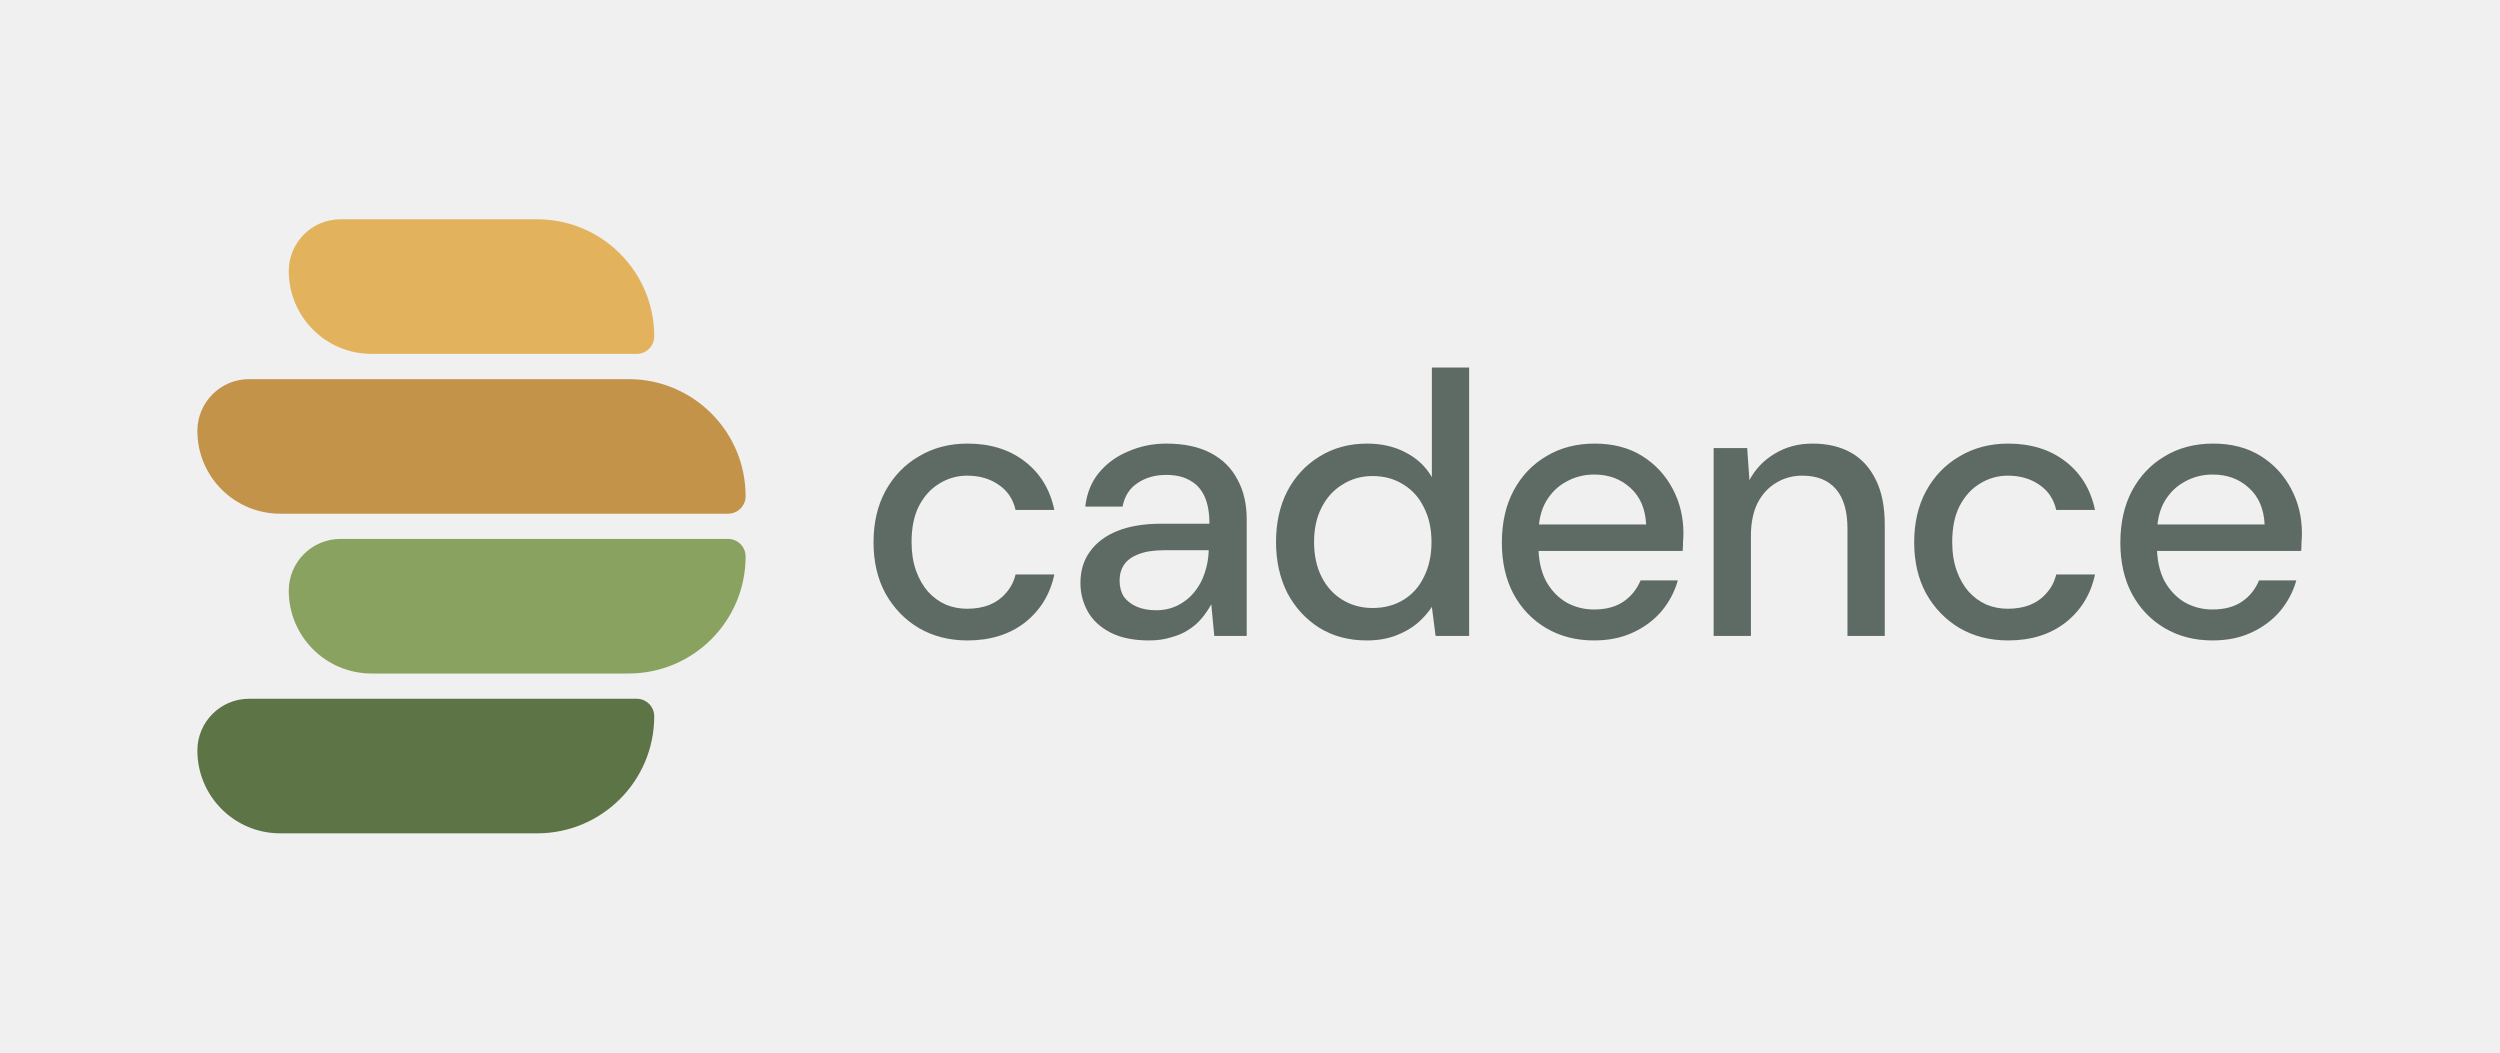
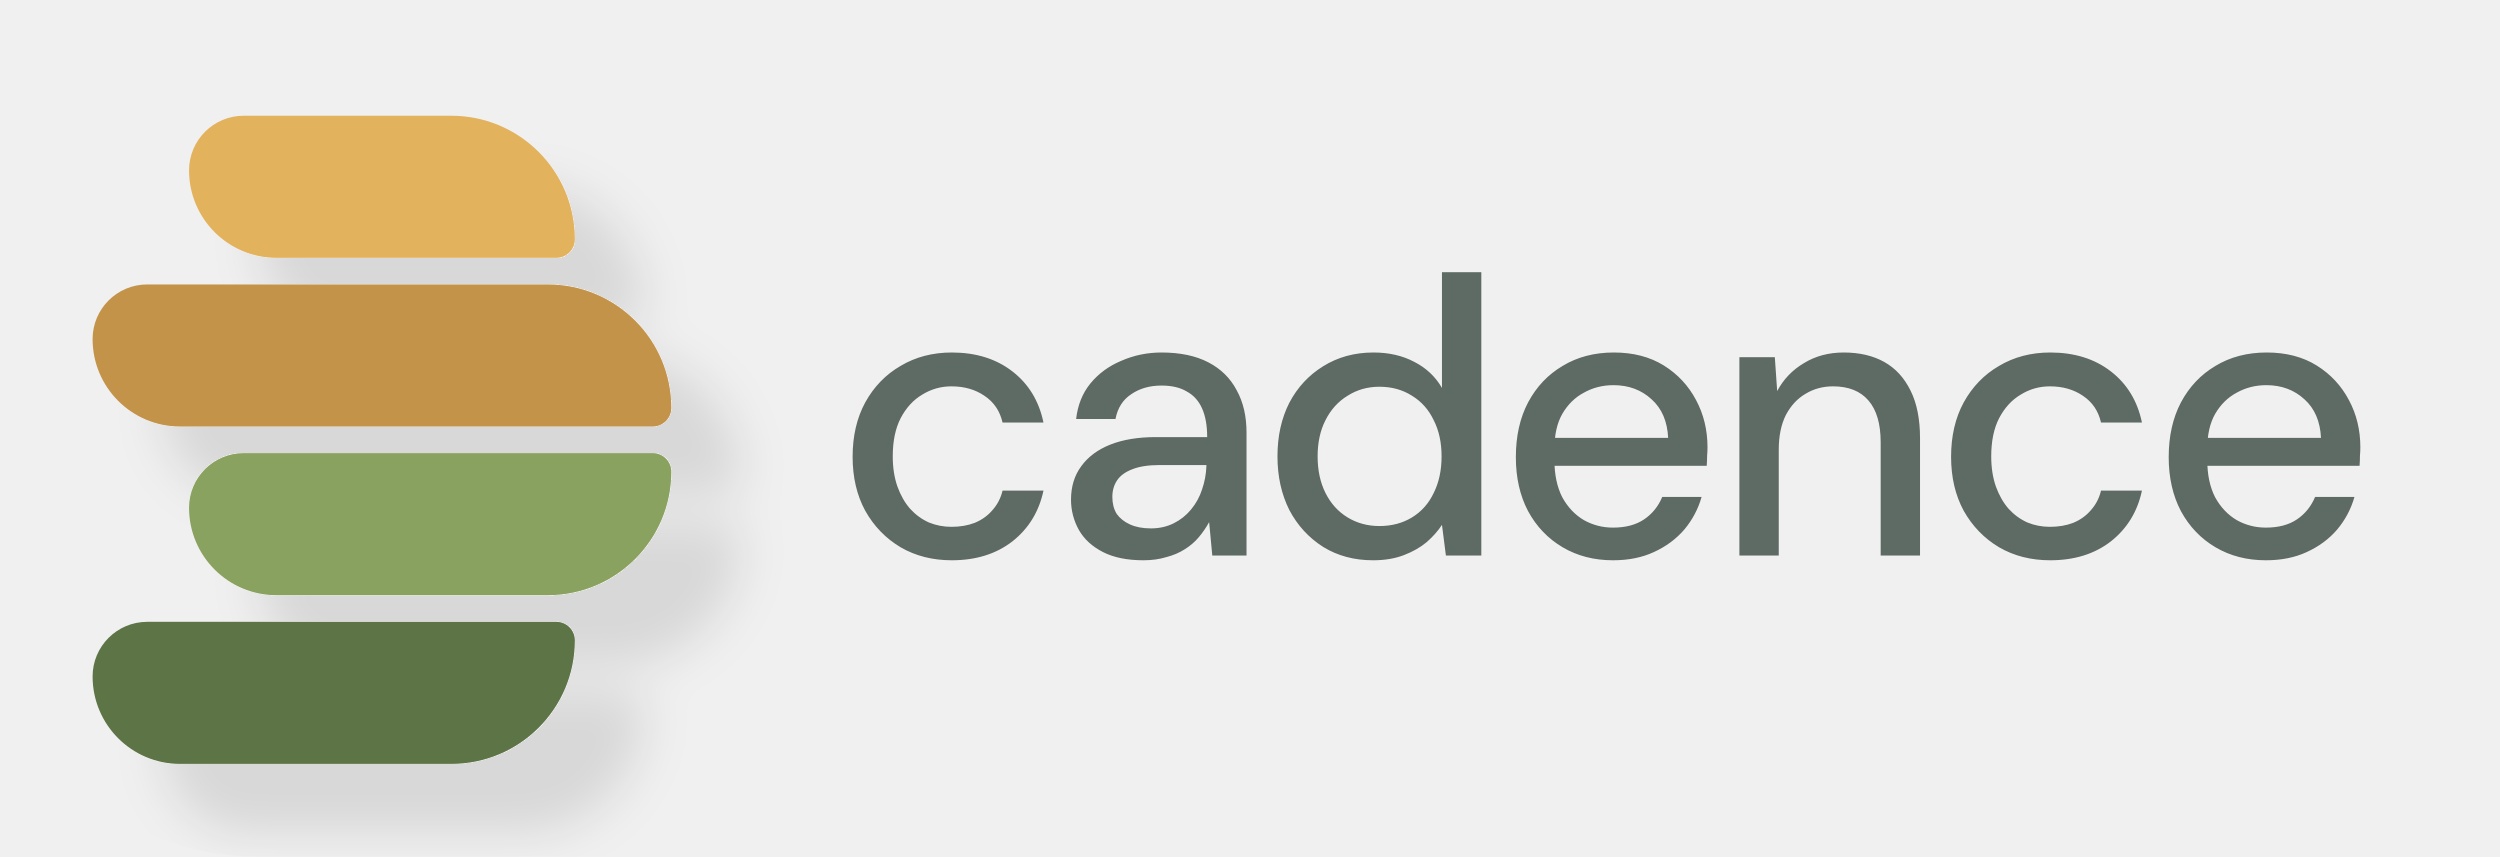
- <svg xmlns="http://www.w3.org/2000/svg" width="114" height="48" viewBox="0 0 114 48" fill="none">
-   <path d="M44.117 29.204C43.29 29.204 42.553 29.017 41.907 28.643C41.261 28.258 40.751 27.731 40.377 27.062C40.014 26.393 39.833 25.617 39.833 24.733C39.833 23.838 40.014 23.056 40.377 22.387C40.751 21.707 41.261 21.18 41.907 20.806C42.553 20.421 43.29 20.228 44.117 20.228C45.16 20.228 46.032 20.5 46.735 21.044C47.438 21.588 47.885 22.325 48.078 23.254H46.31C46.197 22.755 45.936 22.37 45.528 22.098C45.131 21.826 44.655 21.69 44.1 21.69C43.647 21.69 43.227 21.809 42.842 22.047C42.457 22.274 42.145 22.614 41.907 23.067C41.68 23.509 41.567 24.059 41.567 24.716C41.567 25.203 41.635 25.64 41.771 26.025C41.907 26.399 42.088 26.716 42.315 26.977C42.553 27.238 42.825 27.436 43.131 27.572C43.437 27.697 43.76 27.759 44.1 27.759C44.474 27.759 44.808 27.702 45.103 27.589C45.409 27.464 45.664 27.283 45.868 27.045C46.083 26.807 46.231 26.524 46.31 26.195H48.078C47.885 27.102 47.438 27.833 46.735 28.388C46.032 28.932 45.16 29.204 44.117 29.204ZM52.396 29.204C51.694 29.204 51.11 29.085 50.645 28.847C50.181 28.609 49.835 28.292 49.608 27.895C49.382 27.487 49.268 27.051 49.268 26.586C49.268 26.019 49.416 25.538 49.71 25.141C50.005 24.733 50.424 24.421 50.968 24.206C51.512 23.991 52.164 23.883 52.923 23.883H55.15C55.15 23.384 55.077 22.971 54.929 22.642C54.782 22.313 54.561 22.07 54.266 21.911C53.983 21.741 53.62 21.656 53.178 21.656C52.668 21.656 52.232 21.781 51.869 22.03C51.507 22.268 51.28 22.625 51.189 23.101H49.489C49.557 22.5 49.761 21.99 50.101 21.571C50.453 21.14 50.9 20.812 51.444 20.585C51.988 20.347 52.566 20.228 53.178 20.228C53.983 20.228 54.657 20.37 55.201 20.653C55.745 20.936 56.153 21.339 56.425 21.86C56.709 22.37 56.85 22.982 56.85 23.696V29H55.371L55.235 27.555C55.111 27.782 54.963 27.997 54.793 28.201C54.623 28.405 54.419 28.581 54.181 28.728C53.955 28.875 53.688 28.989 53.382 29.068C53.087 29.159 52.759 29.204 52.396 29.204ZM52.719 27.827C53.082 27.827 53.41 27.753 53.705 27.606C54 27.459 54.249 27.26 54.453 27.011C54.669 26.75 54.827 26.461 54.929 26.144C55.042 25.815 55.105 25.481 55.116 25.141V25.09H53.093C52.606 25.09 52.209 25.152 51.903 25.277C51.608 25.39 51.393 25.549 51.257 25.753C51.121 25.957 51.053 26.195 51.053 26.467C51.053 26.75 51.115 26.994 51.24 27.198C51.376 27.391 51.569 27.544 51.818 27.657C52.068 27.77 52.368 27.827 52.719 27.827ZM62.318 29.204C61.502 29.204 60.782 29.011 60.159 28.626C59.536 28.229 59.048 27.697 58.697 27.028C58.357 26.348 58.187 25.577 58.187 24.716C58.187 23.843 58.357 23.073 58.697 22.404C59.048 21.735 59.536 21.208 60.159 20.823C60.794 20.426 61.519 20.228 62.335 20.228C63.004 20.228 63.593 20.364 64.103 20.636C64.613 20.897 65.01 21.271 65.293 21.758V16.76H66.993V29H65.463L65.293 27.674C65.123 27.935 64.902 28.184 64.63 28.422C64.358 28.649 64.029 28.836 63.644 28.983C63.259 29.13 62.817 29.204 62.318 29.204ZM62.59 27.725C63.123 27.725 63.593 27.6 64.001 27.351C64.409 27.102 64.721 26.75 64.936 26.297C65.163 25.844 65.276 25.317 65.276 24.716C65.276 24.115 65.163 23.594 64.936 23.152C64.721 22.699 64.409 22.347 64.001 22.098C63.593 21.837 63.123 21.707 62.59 21.707C62.08 21.707 61.621 21.837 61.213 22.098C60.805 22.347 60.488 22.699 60.261 23.152C60.034 23.594 59.921 24.115 59.921 24.716C59.921 25.317 60.034 25.844 60.261 26.297C60.488 26.75 60.805 27.102 61.213 27.351C61.621 27.6 62.08 27.725 62.59 27.725ZM72.684 29.204C71.868 29.204 71.142 29.017 70.508 28.643C69.873 28.269 69.374 27.748 69.012 27.079C68.66 26.41 68.485 25.634 68.485 24.75C68.485 23.843 68.66 23.056 69.012 22.387C69.374 21.707 69.873 21.18 70.508 20.806C71.142 20.421 71.879 20.228 72.718 20.228C73.556 20.228 74.276 20.415 74.877 20.789C75.477 21.163 75.942 21.662 76.271 22.285C76.599 22.897 76.764 23.577 76.764 24.325C76.764 24.438 76.758 24.563 76.747 24.699C76.747 24.824 76.741 24.965 76.73 25.124H69.726V23.917H75.064C75.03 23.203 74.792 22.648 74.35 22.251C73.908 21.843 73.358 21.639 72.701 21.639C72.236 21.639 71.811 21.747 71.426 21.962C71.04 22.166 70.729 22.472 70.491 22.88C70.264 23.277 70.151 23.781 70.151 24.393V24.869C70.151 25.504 70.264 26.042 70.491 26.484C70.729 26.915 71.04 27.243 71.426 27.47C71.811 27.685 72.23 27.793 72.684 27.793C73.228 27.793 73.675 27.674 74.027 27.436C74.378 27.198 74.639 26.875 74.809 26.467H76.509C76.361 26.988 76.112 27.459 75.761 27.878C75.409 28.286 74.973 28.609 74.452 28.847C73.942 29.085 73.352 29.204 72.684 29.204ZM78.142 29V20.432H79.672L79.774 21.894C80.046 21.384 80.432 20.982 80.93 20.687C81.429 20.381 82.001 20.228 82.647 20.228C83.327 20.228 83.911 20.364 84.398 20.636C84.886 20.908 85.265 21.322 85.537 21.877C85.809 22.421 85.945 23.107 85.945 23.934V29H84.245V24.104C84.245 23.311 84.07 22.71 83.718 22.302C83.367 21.894 82.857 21.69 82.188 21.69C81.746 21.69 81.35 21.798 80.998 22.013C80.647 22.217 80.364 22.523 80.148 22.931C79.944 23.339 79.842 23.838 79.842 24.427V29H78.142ZM91.571 29.204C90.744 29.204 90.007 29.017 89.361 28.643C88.715 28.258 88.205 27.731 87.831 27.062C87.468 26.393 87.287 25.617 87.287 24.733C87.287 23.838 87.468 23.056 87.831 22.387C88.205 21.707 88.715 21.18 89.361 20.806C90.007 20.421 90.744 20.228 91.571 20.228C92.614 20.228 93.486 20.5 94.189 21.044C94.892 21.588 95.339 22.325 95.532 23.254H93.764C93.651 22.755 93.39 22.37 92.982 22.098C92.585 21.826 92.109 21.69 91.554 21.69C91.101 21.69 90.681 21.809 90.296 22.047C89.911 22.274 89.599 22.614 89.361 23.067C89.134 23.509 89.021 24.059 89.021 24.716C89.021 25.203 89.089 25.64 89.225 26.025C89.361 26.399 89.542 26.716 89.769 26.977C90.007 27.238 90.279 27.436 90.585 27.572C90.891 27.697 91.214 27.759 91.554 27.759C91.928 27.759 92.262 27.702 92.557 27.589C92.863 27.464 93.118 27.283 93.322 27.045C93.537 26.807 93.685 26.524 93.764 26.195H95.532C95.339 27.102 94.892 27.833 94.189 28.388C93.486 28.932 92.614 29.204 91.571 29.204ZM100.887 29.204C100.071 29.204 99.346 29.017 98.711 28.643C98.076 28.269 97.578 27.748 97.215 27.079C96.864 26.41 96.688 25.634 96.688 24.75C96.688 23.843 96.864 23.056 97.215 22.387C97.578 21.707 98.076 21.18 98.711 20.806C99.346 20.421 100.082 20.228 100.921 20.228C101.76 20.228 102.479 20.415 103.08 20.789C103.681 21.163 104.145 21.662 104.474 22.285C104.803 22.897 104.967 23.577 104.967 24.325C104.967 24.438 104.961 24.563 104.95 24.699C104.95 24.824 104.944 24.965 104.933 25.124H97.929V23.917H103.267C103.233 23.203 102.995 22.648 102.553 22.251C102.111 21.843 101.561 21.639 100.904 21.639C100.439 21.639 100.014 21.747 99.629 21.962C99.244 22.166 98.932 22.472 98.694 22.88C98.467 23.277 98.354 23.781 98.354 24.393V24.869C98.354 25.504 98.467 26.042 98.694 26.484C98.932 26.915 99.244 27.243 99.629 27.47C100.014 27.685 100.434 27.793 100.887 27.793C101.431 27.793 101.879 27.674 102.23 27.436C102.581 27.198 102.842 26.875 103.012 26.467H104.712C104.565 26.988 104.315 27.459 103.964 27.878C103.613 28.286 103.176 28.609 102.655 28.847C102.145 29.085 101.556 29.204 100.887 29.204Z" fill="#5E6A64" />
-   <path d="M9 34.223C9 32.92 10.057 31.863 11.36 31.863H29.033C29.475 31.863 29.833 32.221 29.833 32.663C29.833 35.611 27.444 38 24.497 38H12.777C10.691 38 9 36.309 9 34.223Z" fill="#5D7446" />
-   <path d="M13.167 26.936C13.167 25.632 14.223 24.575 15.527 24.575H33.2C33.642 24.575 34 24.934 34 25.376C34 28.323 31.611 30.712 28.663 30.712H16.943C14.857 30.712 13.167 29.021 13.167 26.936Z" fill="#8AA260" />
-   <path d="M9 19.648C9 18.345 10.057 17.288 11.36 17.288H28.663C31.611 17.288 34 19.677 34 22.624C34 23.066 33.642 23.425 33.2 23.425H12.777C10.691 23.425 9 21.734 9 19.648Z" fill="#C4934A" />
-   <path d="M13.167 12.36C13.167 11.057 14.223 10 15.527 10H24.497C27.444 10 29.833 12.389 29.833 15.336C29.833 15.779 29.475 16.137 29.033 16.137H16.943C14.857 16.137 13.167 14.446 13.167 12.36Z" fill="#E3B25D" />
+ <svg xmlns="http://www.w3.org/2000/svg" width="108" height="37" viewBox="0 0 108 37" fill="none">
+   <g clip-path="url(#clip0_3_124)">
+     <path d="M41.117 24.204C40.29 24.204 39.553 24.017 38.907 23.643C38.261 23.258 37.751 22.731 37.377 22.062C37.014 21.393 36.833 20.617 36.833 19.733C36.833 18.838 37.014 18.056 37.377 17.387C37.751 16.707 38.261 16.18 38.907 15.806C39.553 15.421 40.29 15.228 41.117 15.228C42.16 15.228 43.032 15.5 43.735 16.044C44.438 16.588 44.885 17.325 45.078 18.254H43.31C43.197 17.755 42.936 17.37 42.528 17.098C42.131 16.826 41.655 16.69 41.1 16.69C40.647 16.69 40.227 16.809 39.842 17.047C39.457 17.274 39.145 17.614 38.907 18.067C38.68 18.509 38.567 19.059 38.567 19.716C38.567 20.203 38.635 20.64 38.771 21.025C38.907 21.399 39.088 21.716 39.315 21.977C39.553 22.238 39.825 22.436 40.131 22.572C40.437 22.697 40.76 22.759 41.1 22.759C41.474 22.759 41.808 22.702 42.103 22.589C42.409 22.464 42.664 22.283 42.868 22.045C43.083 21.807 43.231 21.524 43.31 21.195H45.078C44.885 22.102 44.438 22.833 43.735 23.388C43.032 23.932 42.16 24.204 41.117 24.204ZM49.396 24.204C48.694 24.204 48.11 24.085 47.645 23.847C47.181 23.609 46.835 23.292 46.608 22.895C46.382 22.487 46.268 22.051 46.268 21.586C46.268 21.019 46.416 20.538 46.71 20.141C47.005 19.733 47.424 19.421 47.968 19.206C48.512 18.991 49.164 18.883 49.923 18.883H52.15C52.15 18.384 52.077 17.971 51.929 17.642C51.782 17.313 51.561 17.07 51.266 16.911C50.983 16.741 50.62 16.656 50.178 16.656C49.668 16.656 49.232 16.781 48.869 17.03C48.507 17.268 48.28 17.625 48.189 18.101H46.489C46.557 17.5 46.761 16.99 47.101 16.571C47.453 16.14 47.9 15.812 48.444 15.585C48.988 15.347 49.566 15.228 50.178 15.228C50.983 15.228 51.657 15.37 52.201 15.653C52.745 15.936 53.153 16.339 53.425 16.86C53.709 17.37 53.85 17.982 53.85 18.696V24H52.371L52.235 22.555C52.111 22.782 51.963 22.997 51.793 23.201C51.623 23.405 51.419 23.581 51.181 23.728C50.955 23.875 50.688 23.989 50.382 24.068C50.087 24.159 49.759 24.204 49.396 24.204ZM49.719 22.827C50.082 22.827 50.41 22.753 50.705 22.606C51 22.459 51.249 22.26 51.453 22.011C51.669 21.75 51.827 21.461 51.929 21.144C52.042 20.815 52.105 20.481 52.116 20.141V20.09H50.093C49.606 20.09 49.209 20.152 48.903 20.277C48.608 20.39 48.393 20.549 48.257 20.753C48.121 20.957 48.053 21.195 48.053 21.467C48.053 21.75 48.115 21.994 48.24 22.198C48.376 22.391 48.569 22.544 48.818 22.657C49.068 22.77 49.368 22.827 49.719 22.827ZM59.318 24.204C58.502 24.204 57.782 24.011 57.159 23.626C56.536 23.229 56.048 22.697 55.697 22.028C55.357 21.348 55.187 20.577 55.187 19.716C55.187 18.843 55.357 18.073 55.697 17.404C56.048 16.735 56.536 16.208 57.159 15.823C57.794 15.426 58.519 15.228 59.335 15.228C60.004 15.228 60.593 15.364 61.103 15.636C61.613 15.897 62.01 16.271 62.293 16.758V11.76H63.993V24H62.463L62.293 22.674C62.123 22.935 61.902 23.184 61.63 23.422C61.358 23.649 61.029 23.836 60.644 23.983C60.259 24.13 59.817 24.204 59.318 24.204ZM59.59 22.725C60.123 22.725 60.593 22.6 61.001 22.351C61.409 22.102 61.721 21.75 61.936 21.297C62.163 20.844 62.276 20.317 62.276 19.716C62.276 19.115 62.163 18.594 61.936 18.152C61.721 17.699 61.409 17.347 61.001 17.098C60.593 16.837 60.123 16.707 59.59 16.707C59.08 16.707 58.621 16.837 58.213 17.098C57.805 17.347 57.488 17.699 57.261 18.152C57.034 18.594 56.921 19.115 56.921 19.716C56.921 20.317 57.034 20.844 57.261 21.297C57.488 21.75 57.805 22.102 58.213 22.351C58.621 22.6 59.08 22.725 59.59 22.725ZM69.684 24.204C68.868 24.204 68.142 24.017 67.508 23.643C66.873 23.269 66.374 22.748 66.012 22.079C65.66 21.41 65.485 20.634 65.485 19.75C65.485 18.843 65.66 18.056 66.012 17.387C66.374 16.707 66.873 16.18 67.508 15.806C68.142 15.421 68.879 15.228 69.718 15.228C70.556 15.228 71.276 15.415 71.877 15.789C72.477 16.163 72.942 16.662 73.271 17.285C73.599 17.897 73.764 18.577 73.764 19.325C73.764 19.438 73.758 19.563 73.747 19.699C73.747 19.824 73.741 19.965 73.73 20.124H66.726V18.917H72.064C72.03 18.203 71.792 17.648 71.35 17.251C70.908 16.843 70.358 16.639 69.701 16.639C69.236 16.639 68.811 16.747 68.426 16.962C68.04 17.166 67.729 17.472 67.491 17.88C67.264 18.277 67.151 18.781 67.151 19.393V19.869C67.151 20.504 67.264 21.042 67.491 21.484C67.729 21.915 68.04 22.243 68.426 22.47C68.811 22.685 69.23 22.793 69.684 22.793C70.228 22.793 70.675 22.674 71.027 22.436C71.378 22.198 71.639 21.875 71.809 21.467H73.509C73.361 21.988 73.112 22.459 72.761 22.878C72.409 23.286 71.973 23.609 71.452 23.847C70.942 24.085 70.352 24.204 69.684 24.204ZM75.142 24V15.432H76.672L76.774 16.894C77.046 16.384 77.432 15.982 77.93 15.687C78.429 15.381 79.001 15.228 79.647 15.228C80.327 15.228 80.911 15.364 81.398 15.636C81.886 15.908 82.265 16.322 82.537 16.877C82.809 17.421 82.945 18.107 82.945 18.934V24H81.245V19.104C81.245 18.311 81.07 17.71 80.718 17.302C80.367 16.894 79.857 16.69 79.188 16.69C78.746 16.69 78.35 16.798 77.998 17.013C77.647 17.217 77.364 17.523 77.148 17.931C76.944 18.339 76.842 18.838 76.842 19.427V24H75.142ZM88.571 24.204C87.744 24.204 87.007 24.017 86.361 23.643C85.715 23.258 85.205 22.731 84.831 22.062C84.468 21.393 84.287 20.617 84.287 19.733C84.287 18.838 84.468 18.056 84.831 17.387C85.205 16.707 85.715 16.18 86.361 15.806C87.007 15.421 87.744 15.228 88.571 15.228C89.614 15.228 90.486 15.5 91.189 16.044C91.892 16.588 92.339 17.325 92.532 18.254H90.764C90.651 17.755 90.39 17.37 89.982 17.098C89.585 16.826 89.109 16.69 88.554 16.69C88.101 16.69 87.681 16.809 87.296 17.047C86.911 17.274 86.599 17.614 86.361 18.067C86.134 18.509 86.021 19.059 86.021 19.716C86.021 20.203 86.089 20.64 86.225 21.025C86.361 21.399 86.542 21.716 86.769 21.977C87.007 22.238 87.279 22.436 87.585 22.572C87.891 22.697 88.214 22.759 88.554 22.759C88.928 22.759 89.262 22.702 89.557 22.589C89.863 22.464 90.118 22.283 90.322 22.045C90.537 21.807 90.685 21.524 90.764 21.195H92.532C92.339 22.102 91.892 22.833 91.189 23.388C90.486 23.932 89.614 24.204 88.571 24.204ZM97.887 24.204C97.071 24.204 96.346 24.017 95.711 23.643C95.076 23.269 94.578 22.748 94.215 22.079C93.864 21.41 93.688 20.634 93.688 19.75C93.688 18.843 93.864 18.056 94.215 17.387C94.578 16.707 95.076 16.18 95.711 15.806C96.346 15.421 97.082 15.228 97.921 15.228C98.76 15.228 99.479 15.415 100.08 15.789C100.681 16.163 101.145 16.662 101.474 17.285C101.803 17.897 101.967 18.577 101.967 19.325C101.967 19.438 101.961 19.563 101.95 19.699C101.95 19.824 101.944 19.965 101.933 20.124H94.929V18.917H100.267C100.233 18.203 99.995 17.648 99.553 17.251C99.111 16.843 98.561 16.639 97.904 16.639C97.439 16.639 97.014 16.747 96.629 16.962C96.244 17.166 95.932 17.472 95.694 17.88C95.467 18.277 95.354 18.781 95.354 19.393V19.869C95.354 20.504 95.467 21.042 95.694 21.484C95.932 21.915 96.244 22.243 96.629 22.47C97.014 22.685 97.434 22.793 97.887 22.793C98.431 22.793 98.879 22.674 99.23 22.436C99.581 22.198 99.842 21.875 100.012 21.467H101.712C101.565 21.988 101.315 22.459 100.964 22.878C100.613 23.286 100.176 23.609 99.655 23.847C99.145 24.085 98.556 24.204 97.887 24.204Z" fill="#5E6A64" />
+     <g filter="url(#filter0_d_3_124)">
+       <path d="M4 29.223C4 27.92 5.057 26.863 6.36 26.863H24.033C24.475 26.863 24.833 27.221 24.833 27.663C24.833 30.611 22.444 33 19.497 33H7.777C5.691 33 4 31.309 4 29.223Z" fill="#5D7446" />
+       <path d="M8.167 21.936C8.167 20.632 9.223 19.575 10.527 19.575H28.2C28.642 19.575 29 19.934 29 20.376C29 23.323 26.611 25.712 23.663 25.712H11.943C9.858 25.712 8.167 24.021 8.167 21.936Z" fill="#8AA260" />
+       <path d="M4 14.648C4 13.345 5.057 12.288 6.36 12.288H23.663C26.611 12.288 29 14.677 29 17.624C29 18.066 28.642 18.425 28.2 18.425H7.777C5.691 18.425 4 16.734 4 14.648Z" fill="#C4934A" />
+       <path d="M8.167 7.36C8.167 6.057 9.223 5 10.527 5H19.497C22.444 5 24.833 7.389 24.833 10.336C24.833 10.779 24.475 11.137 24.033 11.137H11.943C9.858 11.137 8.167 9.446 8.167 7.36Z" fill="#E3B25D" />
+     </g>
+   </g>
+   <defs>
+     <filter id="filter0_d_3_124" x="4" y="5" width="30" height="33" filterUnits="userSpaceOnUse" color-interpolation-filters="sRGB">
+       <feFlood flood-opacity="0" result="BackgroundImageFix" />
+       <feColorMatrix in="SourceAlpha" type="matrix" values="0 0 0 0 0 0 0 0 0 0 0 0 0 0 0 0 0 0 127 0" result="hardAlpha" />
+       <feOffset dx="3" dy="3" />
+       <feGaussianBlur stdDeviation="1" />
+       <feComposite in2="hardAlpha" operator="out" />
+       <feColorMatrix type="matrix" values="0 0 0 0 0 0 0 0 0 0 0 0 0 0 0 0 0 0 0.1 0" />
+       <feBlend mode="normal" in2="BackgroundImageFix" result="effect1_dropShadow_3_124" />
+       <feBlend mode="normal" in="SourceGraphic" in2="effect1_dropShadow_3_124" result="shape" />
+     </filter>
+     <clipPath id="clip0_3_124">
+       <rect width="108" height="37" rx="11" fill="white" />
+     </clipPath>
+   </defs>
</svg>
